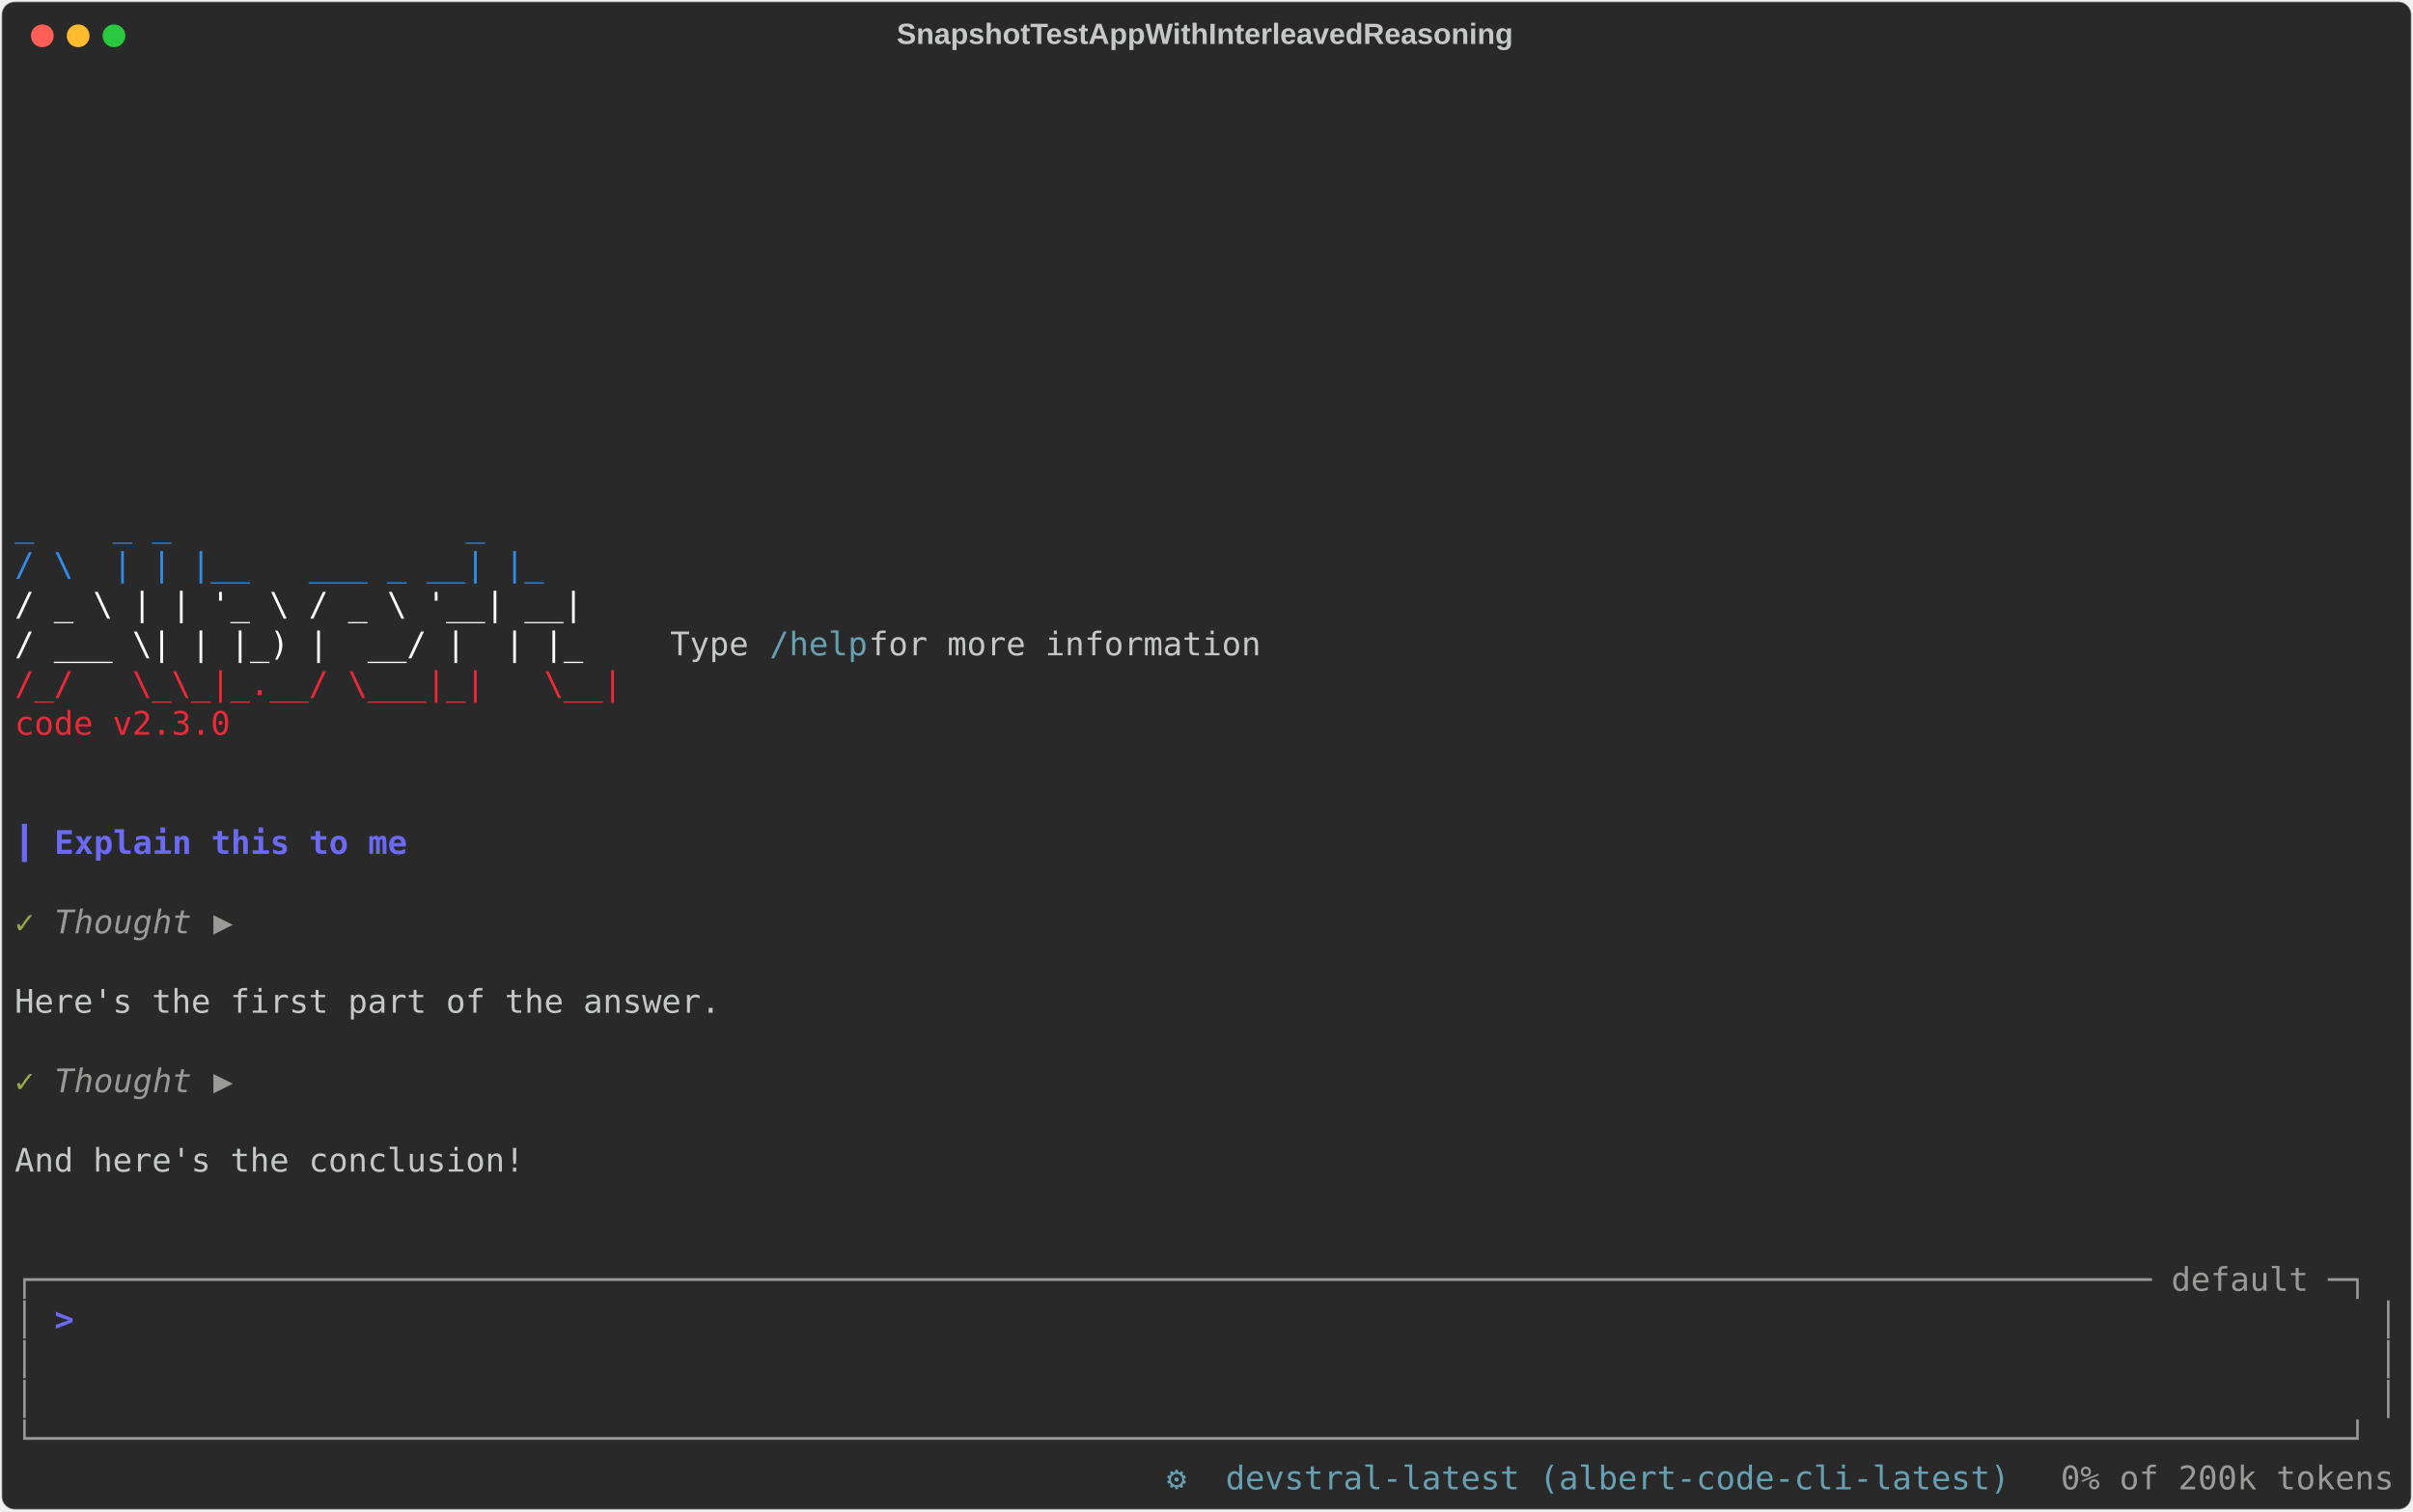
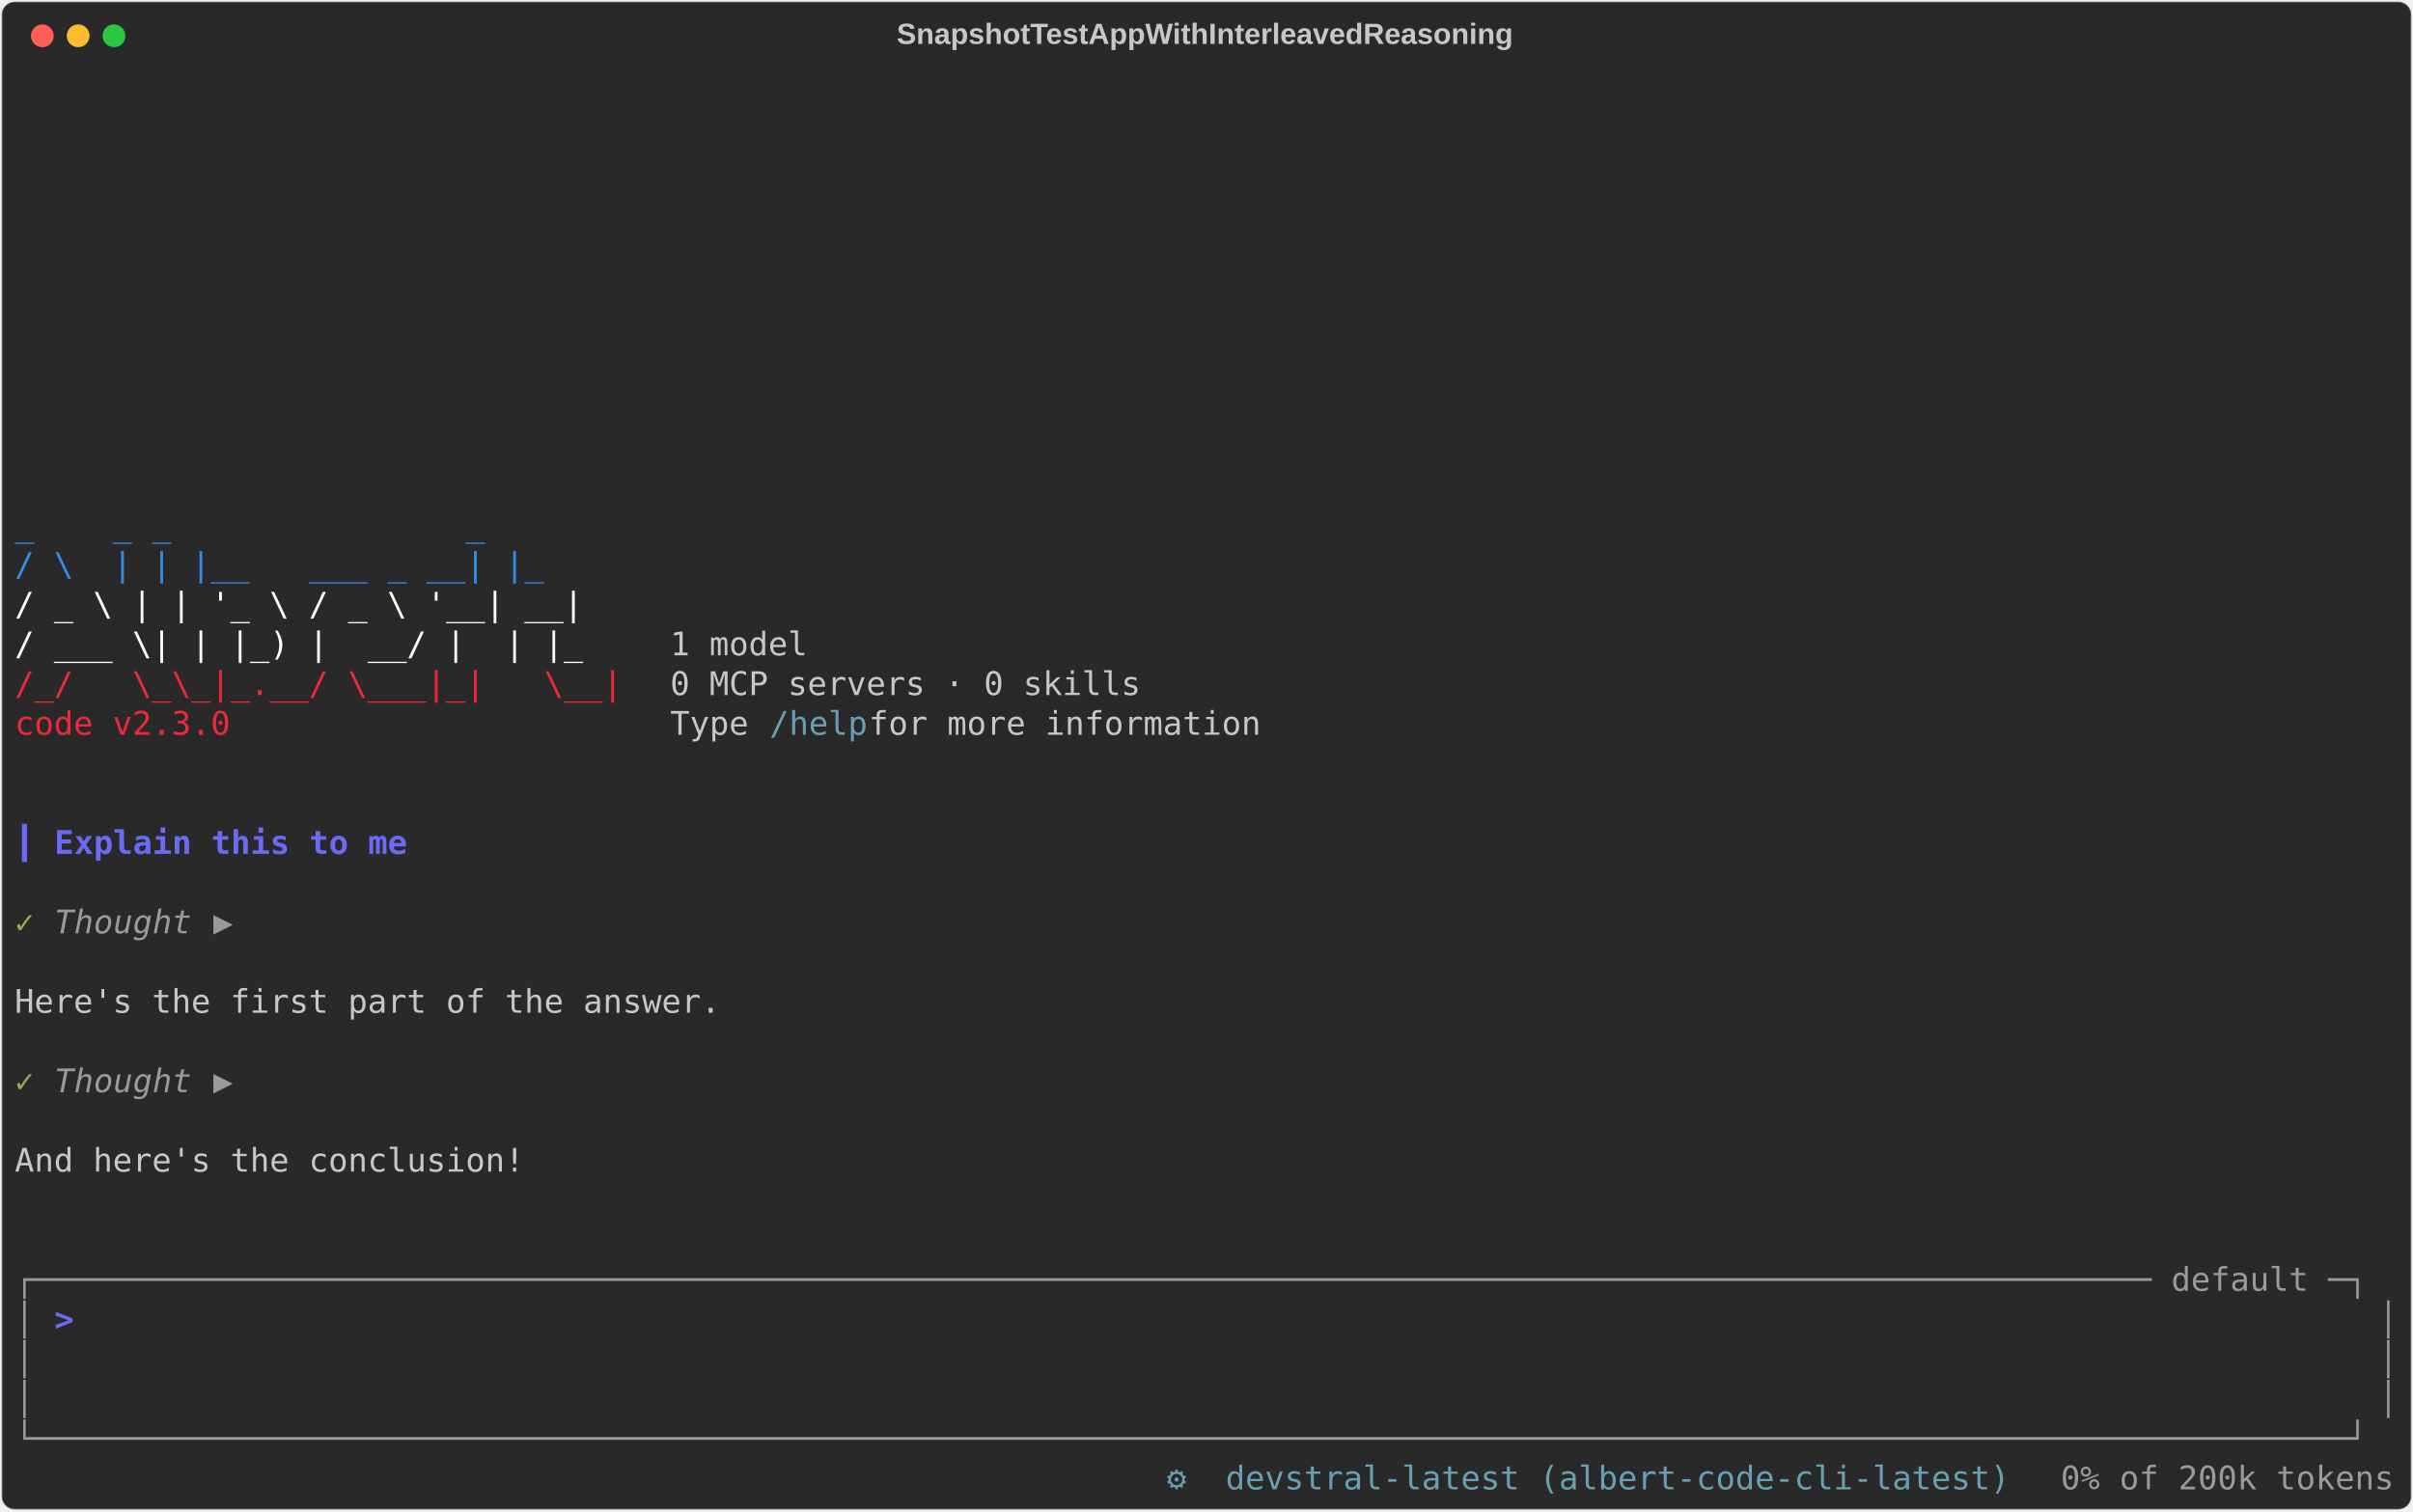
<svg xmlns="http://www.w3.org/2000/svg" class="rich-terminal" viewBox="0 0 1482 928.4">
  <style>

    @font-face {
        font-family: "Fira Code";
        src: local("FiraCode-Regular"),
                url("https://cdnjs.cloudflare.com/ajax/libs/firacode/6.2.0/woff2/FiraCode-Regular.woff2") format("woff2"),
                url("https://cdnjs.cloudflare.com/ajax/libs/firacode/6.2.0/woff/FiraCode-Regular.woff") format("woff");
        font-style: normal;
        font-weight: 400;
    }
    @font-face {
        font-family: "Fira Code";
        src: local("FiraCode-Bold"),
                url("https://cdnjs.cloudflare.com/ajax/libs/firacode/6.2.0/woff2/FiraCode-Bold.woff2") format("woff2"),
                url("https://cdnjs.cloudflare.com/ajax/libs/firacode/6.2.0/woff/FiraCode-Bold.woff") format("woff");
        font-style: bold;
        font-weight: 700;
    }

    .terminal-matrix {
        font-family: Fira Code, monospace;
        font-size: 20px;
        line-height: 24.4px;
        font-variant-east-asian: full-width;
    }

    .terminal-title {
        font-size: 18px;
        font-weight: bold;
        font-family: arial;
    }

    .terminal-r1 { fill: #c5c8c6 }
.terminal-r2 { fill: #318ce7 }
.terminal-r3 { fill: #ffffff }
- .terminal-r4 { fill: #68a0b3 }
- .terminal-r5 { fill: #ed2939 }
+ .terminal-r4 { fill: #ed2939 }
+ .terminal-r5 { fill: #68a0b3 }
.terminal-r6 { fill: #6a6af4 }
.terminal-r7 { fill: #6a6af4;font-weight: bold }
.terminal-r8 { fill: #98a84b }
.terminal-r9 { fill: #9a9b99;font-style: italic; }
.terminal-r10 { fill: #9a9b99 }
    </style>
  <defs>
    <clipPath id="terminal-clip-terminal">
      <rect x="0" y="0" width="1463.0" height="877.4" />
    </clipPath>
    <clipPath id="terminal-line-0">
      <rect x="0" y="1.5" width="1464" height="24.65" />
    </clipPath>
    <clipPath id="terminal-line-1">
      <rect x="0" y="25.9" width="1464" height="24.65" />
    </clipPath>
    <clipPath id="terminal-line-2">
      <rect x="0" y="50.3" width="1464" height="24.65" />
    </clipPath>
    <clipPath id="terminal-line-3">
      <rect x="0" y="74.7" width="1464" height="24.65" />
    </clipPath>
    <clipPath id="terminal-line-4">
      <rect x="0" y="99.1" width="1464" height="24.65" />
    </clipPath>
    <clipPath id="terminal-line-5">
      <rect x="0" y="123.5" width="1464" height="24.65" />
    </clipPath>
    <clipPath id="terminal-line-6">
      <rect x="0" y="147.9" width="1464" height="24.65" />
    </clipPath>
    <clipPath id="terminal-line-7">
      <rect x="0" y="172.3" width="1464" height="24.65" />
    </clipPath>
    <clipPath id="terminal-line-8">
      <rect x="0" y="196.7" width="1464" height="24.65" />
    </clipPath>
    <clipPath id="terminal-line-9">
      <rect x="0" y="221.1" width="1464" height="24.65" />
    </clipPath>
    <clipPath id="terminal-line-10">
      <rect x="0" y="245.5" width="1464" height="24.65" />
    </clipPath>
    <clipPath id="terminal-line-11">
      <rect x="0" y="269.9" width="1464" height="24.65" />
    </clipPath>
    <clipPath id="terminal-line-12">
      <rect x="0" y="294.3" width="1464" height="24.65" />
    </clipPath>
    <clipPath id="terminal-line-13">
      <rect x="0" y="318.7" width="1464" height="24.65" />
    </clipPath>
    <clipPath id="terminal-line-14">
      <rect x="0" y="343.1" width="1464" height="24.65" />
    </clipPath>
    <clipPath id="terminal-line-15">
      <rect x="0" y="367.5" width="1464" height="24.65" />
    </clipPath>
    <clipPath id="terminal-line-16">
      <rect x="0" y="391.9" width="1464" height="24.65" />
    </clipPath>
    <clipPath id="terminal-line-17">
      <rect x="0" y="416.3" width="1464" height="24.65" />
    </clipPath>
    <clipPath id="terminal-line-18">
      <rect x="0" y="440.7" width="1464" height="24.65" />
    </clipPath>
    <clipPath id="terminal-line-19">
      <rect x="0" y="465.1" width="1464" height="24.65" />
    </clipPath>
    <clipPath id="terminal-line-20">
      <rect x="0" y="489.5" width="1464" height="24.65" />
    </clipPath>
    <clipPath id="terminal-line-21">
      <rect x="0" y="513.9" width="1464" height="24.65" />
    </clipPath>
    <clipPath id="terminal-line-22">
      <rect x="0" y="538.3" width="1464" height="24.65" />
    </clipPath>
    <clipPath id="terminal-line-23">
      <rect x="0" y="562.7" width="1464" height="24.65" />
    </clipPath>
    <clipPath id="terminal-line-24">
      <rect x="0" y="587.1" width="1464" height="24.65" />
    </clipPath>
    <clipPath id="terminal-line-25">
      <rect x="0" y="611.5" width="1464" height="24.65" />
    </clipPath>
    <clipPath id="terminal-line-26">
      <rect x="0" y="635.9" width="1464" height="24.65" />
    </clipPath>
    <clipPath id="terminal-line-27">
      <rect x="0" y="660.3" width="1464" height="24.65" />
    </clipPath>
    <clipPath id="terminal-line-28">
      <rect x="0" y="684.7" width="1464" height="24.65" />
    </clipPath>
    <clipPath id="terminal-line-29">
      <rect x="0" y="709.1" width="1464" height="24.65" />
    </clipPath>
    <clipPath id="terminal-line-30">
      <rect x="0" y="733.5" width="1464" height="24.65" />
    </clipPath>
    <clipPath id="terminal-line-31">
      <rect x="0" y="757.9" width="1464" height="24.65" />
    </clipPath>
    <clipPath id="terminal-line-32">
      <rect x="0" y="782.3" width="1464" height="24.65" />
    </clipPath>
    <clipPath id="terminal-line-33">
      <rect x="0" y="806.7" width="1464" height="24.65" />
    </clipPath>
    <clipPath id="terminal-line-34">
      <rect x="0" y="831.1" width="1464" height="24.65" />
    </clipPath>
  </defs>
  <rect fill="#292929" stroke="rgba(255,255,255,0.35)" stroke-width="1" x="1" y="1" width="1480" height="926.4" rx="8" />
  <text class="terminal-title" fill="#c5c8c6" text-anchor="middle" x="740" y="27">SnapshotTestAppWithInterleavedReasoning</text>
  <g transform="translate(26,22)">
    <circle cx="0" cy="0" r="7" fill="#ff5f57" />
    <circle cx="22" cy="0" r="7" fill="#febc2e" />
    <circle cx="44" cy="0" r="7" fill="#28c840" />
  </g>
  <g transform="translate(9, 41)" clip-path="url(#terminal-clip-terminal)">
    <g class="terminal-matrix">
      <text class="terminal-r1" x="1464" y="20" textLength="12.2" clip-path="url(#terminal-line-0)">
</text>
      <text class="terminal-r1" x="1464" y="44.4" textLength="12.2" clip-path="url(#terminal-line-1)">
</text>
      <text class="terminal-r1" x="1464" y="68.8" textLength="12.2" clip-path="url(#terminal-line-2)">
</text>
      <text class="terminal-r1" x="1464" y="93.2" textLength="12.2" clip-path="url(#terminal-line-3)">
</text>
      <text class="terminal-r1" x="1464" y="117.6" textLength="12.2" clip-path="url(#terminal-line-4)">
</text>
      <text class="terminal-r1" x="1464" y="142" textLength="12.2" clip-path="url(#terminal-line-5)">
</text>
      <text class="terminal-r1" x="1464" y="166.4" textLength="12.2" clip-path="url(#terminal-line-6)">
</text>
      <text class="terminal-r1" x="1464" y="190.8" textLength="12.2" clip-path="url(#terminal-line-7)">
</text>
      <text class="terminal-r1" x="1464" y="215.2" textLength="12.2" clip-path="url(#terminal-line-8)">
</text>
      <text class="terminal-r1" x="1464" y="239.6" textLength="12.2" clip-path="url(#terminal-line-9)">
</text>
      <text class="terminal-r1" x="1464" y="264" textLength="12.2" clip-path="url(#terminal-line-10)">
</text>
      <text class="terminal-r2" x="0" y="288.4" textLength="378.2" clip-path="url(#terminal-line-11)">    _    _ _               _   </text>
      <text class="terminal-r1" x="1464" y="288.4" textLength="12.2" clip-path="url(#terminal-line-11)">
</text>
      <text class="terminal-r2" x="0" y="312.8" textLength="378.2" clip-path="url(#terminal-line-12)">   / \  | | |__   ___ _ __| |_ </text>
      <text class="terminal-r1" x="1464" y="312.8" textLength="12.2" clip-path="url(#terminal-line-12)">
</text>
      <text class="terminal-r3" x="0" y="337.2" textLength="378.2" clip-path="url(#terminal-line-13)">  / _ \ | | '_ \ / _ \ '__| __|</text>
      <text class="terminal-r1" x="1464" y="337.2" textLength="12.2" clip-path="url(#terminal-line-13)">
</text>
      <text class="terminal-r3" x="0" y="361.6" textLength="378.2" clip-path="url(#terminal-line-14)"> / ___ \| | |_) |  __/ |  | |_ </text>
-       <text class="terminal-r1" x="402.6" y="361.6" textLength="61" clip-path="url(#terminal-line-14)">Type </text>
-       <text class="terminal-r4" x="463.6" y="361.6" textLength="61" clip-path="url(#terminal-line-14)">/help</text>
-       <text class="terminal-r1" x="524.6" y="361.6" textLength="256.2" clip-path="url(#terminal-line-14)"> for more information</text>
+       <text class="terminal-r1" x="402.6" y="361.6" textLength="85.4" clip-path="url(#terminal-line-14)">1 model</text>
      <text class="terminal-r1" x="1464" y="361.6" textLength="12.2" clip-path="url(#terminal-line-14)">
</text>
-       <text class="terminal-r5" x="0" y="386" textLength="378.2" clip-path="url(#terminal-line-15)">/_/   \_\_|_.__/ \___|_|   \__|</text>
+       <text class="terminal-r4" x="0" y="386" textLength="378.2" clip-path="url(#terminal-line-15)">/_/   \_\_|_.__/ \___|_|   \__|</text>
+       <text class="terminal-r1" x="402.6" y="386" textLength="292.8" clip-path="url(#terminal-line-15)">0 MCP servers · 0 skills</text>
      <text class="terminal-r1" x="1464" y="386" textLength="12.2" clip-path="url(#terminal-line-15)">
</text>
-       <text class="terminal-r5" x="0" y="410.4" textLength="353.8" clip-path="url(#terminal-line-16)">                  code v2.3.0</text>
+       <text class="terminal-r4" x="0" y="410.4" textLength="353.8" clip-path="url(#terminal-line-16)">                  code v2.3.0</text>
+       <text class="terminal-r1" x="402.6" y="410.4" textLength="61" clip-path="url(#terminal-line-16)">Type </text>
+       <text class="terminal-r5" x="463.6" y="410.4" textLength="61" clip-path="url(#terminal-line-16)">/help</text>
+       <text class="terminal-r1" x="524.6" y="410.4" textLength="256.2" clip-path="url(#terminal-line-16)"> for more information</text>
      <text class="terminal-r1" x="1464" y="410.4" textLength="12.2" clip-path="url(#terminal-line-16)">
</text>
      <text class="terminal-r1" x="1464" y="434.8" textLength="12.2" clip-path="url(#terminal-line-17)">
</text>
      <text class="terminal-r1" x="1464" y="459.2" textLength="12.2" clip-path="url(#terminal-line-18)">
</text>
      <text class="terminal-r6" x="0" y="483.6" textLength="12.2" clip-path="url(#terminal-line-19)">┃</text>
      <text class="terminal-r7" x="24.4" y="483.6" textLength="219.6" clip-path="url(#terminal-line-19)">Explain this to me</text>
      <text class="terminal-r1" x="1464" y="483.6" textLength="12.2" clip-path="url(#terminal-line-19)">
</text>
      <text class="terminal-r1" x="1464" y="508" textLength="12.2" clip-path="url(#terminal-line-20)">
</text>
      <text class="terminal-r8" x="0" y="532.4" textLength="12.2" clip-path="url(#terminal-line-21)">✓</text>
      <text class="terminal-r9" x="24.4" y="532.4" textLength="85.4" clip-path="url(#terminal-line-21)">Thought</text>
      <text class="terminal-r9" x="122" y="532.4" textLength="12.2" clip-path="url(#terminal-line-21)">▶</text>
      <text class="terminal-r1" x="1464" y="532.4" textLength="12.2" clip-path="url(#terminal-line-21)">
</text>
      <text class="terminal-r1" x="1464" y="556.8" textLength="12.2" clip-path="url(#terminal-line-22)">
</text>
      <text class="terminal-r1" x="0" y="581.2" textLength="439.2" clip-path="url(#terminal-line-23)">Here's the first part of the answer.</text>
      <text class="terminal-r1" x="1464" y="581.2" textLength="12.2" clip-path="url(#terminal-line-23)">
</text>
      <text class="terminal-r1" x="1464" y="605.6" textLength="12.2" clip-path="url(#terminal-line-24)">
</text>
      <text class="terminal-r8" x="0" y="630" textLength="12.2" clip-path="url(#terminal-line-25)">✓</text>
      <text class="terminal-r9" x="24.4" y="630" textLength="85.4" clip-path="url(#terminal-line-25)">Thought</text>
      <text class="terminal-r9" x="122" y="630" textLength="12.2" clip-path="url(#terminal-line-25)">▶</text>
      <text class="terminal-r1" x="1464" y="630" textLength="12.2" clip-path="url(#terminal-line-25)">
</text>
      <text class="terminal-r1" x="1464" y="654.4" textLength="12.2" clip-path="url(#terminal-line-26)">
</text>
      <text class="terminal-r1" x="0" y="678.8" textLength="317.2" clip-path="url(#terminal-line-27)">And here's the conclusion!</text>
      <text class="terminal-r1" x="1464" y="678.8" textLength="12.2" clip-path="url(#terminal-line-27)">
</text>
      <text class="terminal-r1" x="1464" y="703.2" textLength="12.2" clip-path="url(#terminal-line-28)">
</text>
      <text class="terminal-r1" x="1464" y="727.6" textLength="12.2" clip-path="url(#terminal-line-29)">
</text>
      <text class="terminal-r10" x="0" y="752" textLength="1464" clip-path="url(#terminal-line-30)">┌──────────────────────────────────────────────────────────────────────────────────────────────────────────── default ─┐</text>
      <text class="terminal-r1" x="1464" y="752" textLength="12.2" clip-path="url(#terminal-line-30)">
</text>
      <text class="terminal-r10" x="0" y="776.4" textLength="12.2" clip-path="url(#terminal-line-31)">│</text>
      <text class="terminal-r7" x="24.4" y="776.4" textLength="12.2" clip-path="url(#terminal-line-31)">&gt;</text>
      <text class="terminal-r10" x="1451.8" y="776.4" textLength="12.2" clip-path="url(#terminal-line-31)">│</text>
      <text class="terminal-r1" x="1464" y="776.4" textLength="12.2" clip-path="url(#terminal-line-31)">
</text>
      <text class="terminal-r10" x="0" y="800.8" textLength="12.2" clip-path="url(#terminal-line-32)">│</text>
      <text class="terminal-r10" x="1451.8" y="800.8" textLength="12.2" clip-path="url(#terminal-line-32)">│</text>
      <text class="terminal-r1" x="1464" y="800.8" textLength="12.2" clip-path="url(#terminal-line-32)">
</text>
      <text class="terminal-r10" x="0" y="825.2" textLength="12.2" clip-path="url(#terminal-line-33)">│</text>
      <text class="terminal-r10" x="1451.8" y="825.2" textLength="12.2" clip-path="url(#terminal-line-33)">│</text>
      <text class="terminal-r1" x="1464" y="825.2" textLength="12.2" clip-path="url(#terminal-line-33)">
</text>
      <text class="terminal-r10" x="0" y="849.6" textLength="1464" clip-path="url(#terminal-line-34)">└──────────────────────────────────────────────────────────────────────────────────────────────────────────────────────┘</text>
      <text class="terminal-r1" x="1464" y="849.6" textLength="12.2" clip-path="url(#terminal-line-34)">
</text>
-       <text class="terminal-r4" x="707.6" y="874" textLength="524.6" clip-path="url(#terminal-line-35)">⚙  devstral-latest (albert-code-cli-latest)</text>
+       <text class="terminal-r5" x="707.6" y="874" textLength="524.6" clip-path="url(#terminal-line-35)">⚙  devstral-latest (albert-code-cli-latest)</text>
      <text class="terminal-r10" x="1256.6" y="874" textLength="207.4" clip-path="url(#terminal-line-35)">0% of 200k tokens</text>
    </g>
  </g>
</svg>
